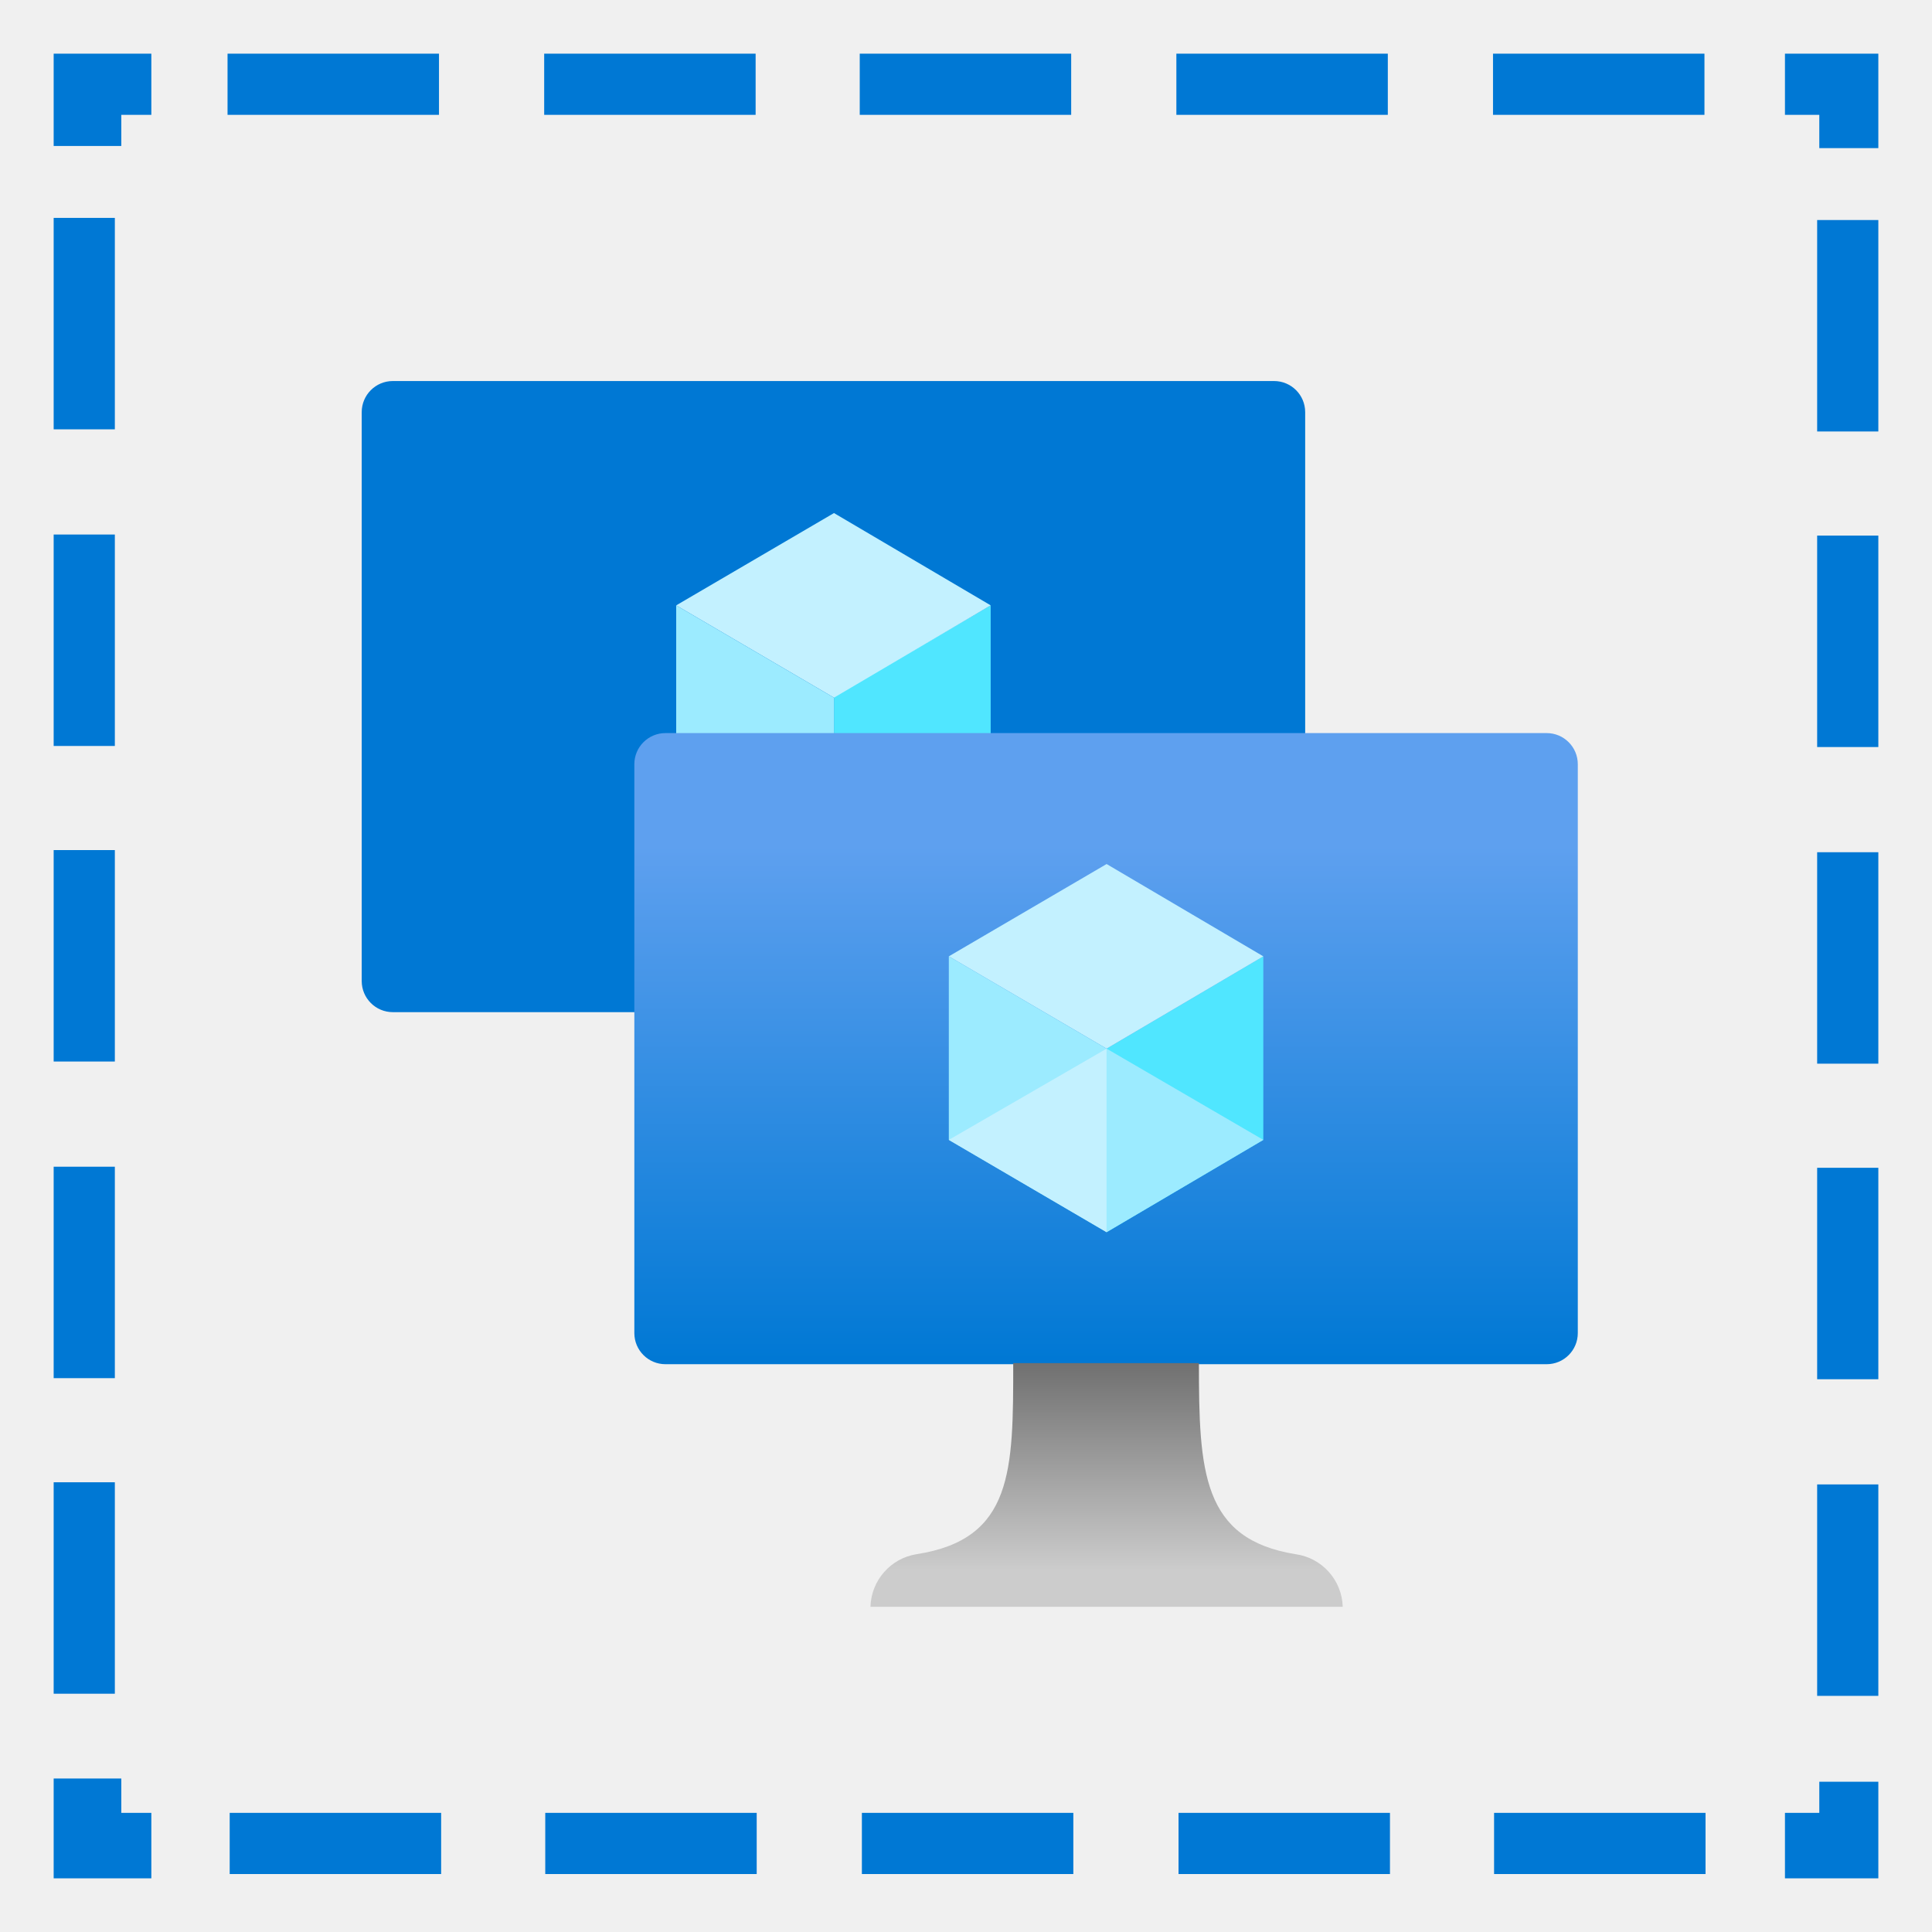
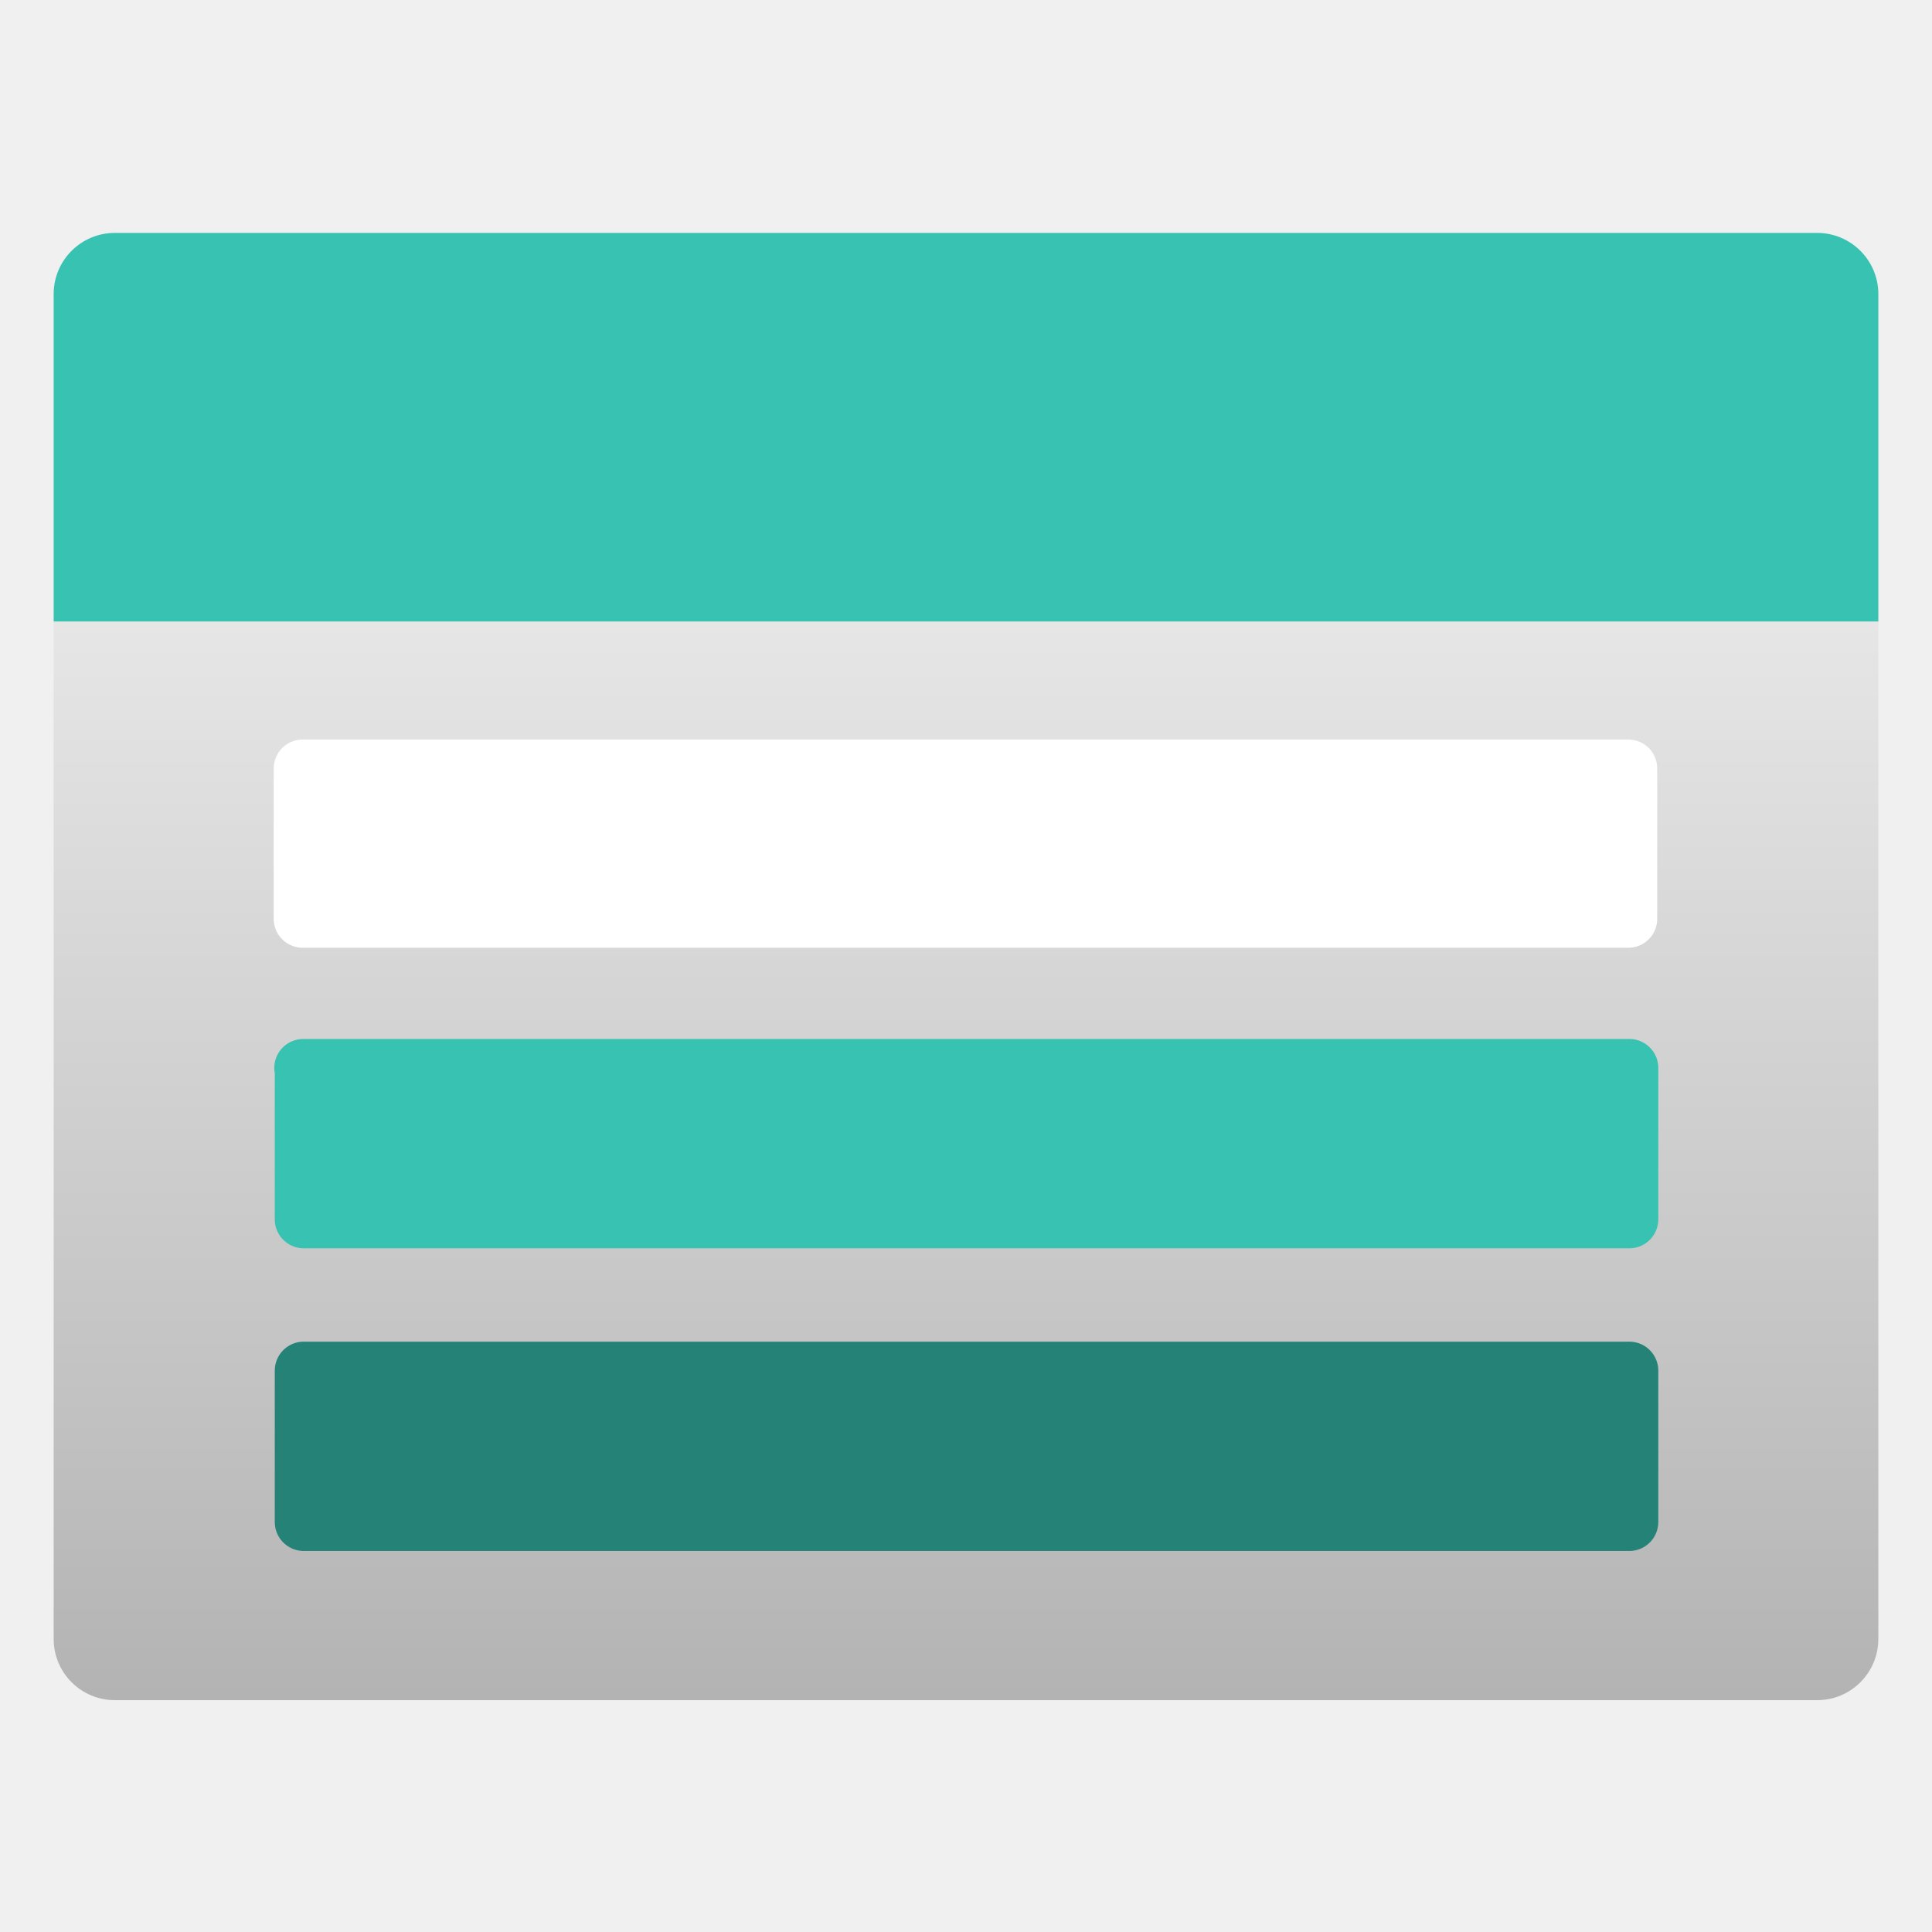
<svg xmlns="http://www.w3.org/2000/svg" viewBox="0 0 18 18" class="msportalfx-svg-placeholder" role="presentation" focusable="false">
  <g>
    <defs>
-       <linearGradient id="definition-1" x1="10.31" x2="10.31" y1="12.7" y2="6.83" gradientUnits="userSpaceOnUse">
-         <stop offset="0" stop-color="#0078d4" />
-         <stop offset=".82" stop-color="#5ea0ef" />
-       </linearGradient>
-       <linearGradient id="definition-2" x1="10.31" x2="10.31" y1="14.97" y2="12.7" gradientUnits="userSpaceOnUse">
-         <stop offset=".15" stop-color="#ccc" />
-         <stop offset="1" stop-color="#707070" />
+       <linearGradient id="definition-1" x1="9" x2="9" y1="15.83" y2="5.79" gradientUnits="userSpaceOnUse">
+         <stop offset="0" stop-color="#b3b3b3" />
+         <stop offset=".26" stop-color="#c1c1c1" />
+         <stop offset="1" stop-color="#e6e6e6" />
      </linearGradient>
    </defs>
-     <path fill="#0078d4" d="M2.12.5h1.97v.57H2.12zm14.51.57h.32v.31h.55V.5h-.87v.57zM1.41 16.89h-.28v-.32H.5v.93h.91v-.61zm15.54-.29v.29h-.32v.61h.87v-.9h-.55zM1.13 1.36v-.29h.28V.5H.5v.86h.63z" />
-     <rect width="8.79" height="5.88" x="3.37" y="3.55" fill="#0078d4" rx=".29" />
-     <path fill="#50e6ff" d="M9.23 5.64v1.71l-1.46.86V6.49l1.46-.85z" />
-     <path fill="#c3f1ff" d="m9.23 5.64-1.46.86-1.47-.86 1.47-.86 1.46.86z" />
-     <path fill="#9cebff" d="M7.77 6.5v1.71L6.3 7.35V5.64l1.47.86z" />
-     <rect width="8.79" height="5.88" x="5.91" y="6.83" fill="url(#definition-1)" rx=".29" />
-     <path fill="#50e6ff" d="M11.77 8.91v1.71l-1.46.86V9.77l1.46-.86z" />
-     <path fill="#c3f1ff" d="m11.77 8.91-1.46.86-1.47-.86 1.47-.86 1.46.86z" />
-     <path fill="#9cebff" d="M10.31 9.77v1.71l-1.47-.86V8.91l1.47.86z" />
-     <path fill="#c3f1ff" d="m8.84 10.62 1.47-.85v1.71l-1.47-.86z" />
-     <path fill="#9cebff" d="m11.77 10.62-1.46-.85v1.71l1.46-.86z" />
-     <path fill="url(#definition-2)" d="M12.07 14.48c-.87-.14-.9-.77-.9-1.78H9.44c0 1 0 1.64-.9 1.78a.51.51 0 0 0-.43.49h4.4a.51.51 0 0 0-.44-.49z" />
-     <path fill="#0078d4" d="M5.07.5h1.97v.57H5.07zm2.94 0h1.97v.57H8.01zm2.95 0h1.97v.57h-1.97zm2.95 0h1.97v.57h-1.97zM2.14 16.89h1.97v.57H2.14zm2.94 0h1.97v.57H5.08zm2.95 0H10v.57H8.03zm2.95 0h1.97v.57h-1.97zm2.94 0h1.97v.57h-1.97zm3.01-14.84h.57v1.97h-.57zm0 2.94h.57v1.97h-.57zm0 2.95h.57v1.97h-.57zm0 2.94h.57v1.97h-.57zm0 2.95h.57v1.97h-.57zM.5 2.03h.57V4H.5zm0 2.95h.57v1.97H.5zm0 2.94h.57v1.97H.5zm0 2.95h.57v1.97H.5zm0 2.94h.57v1.97H.5z" />
+     <path fill="url(#definition-1)" d="M.5 5.79h17v9.48a.57.57 0 0 1-.57.57H1.07a.57.57 0 0 1-.57-.57V5.79z" />
+     <path fill="#37c2b1" d="M1.07 2.17h15.86a.57.57 0 0 1 .57.57v3.05H.5V2.73a.57.57 0 0 1 .57-.56z" />
+     <path d="M2.81 6.89h12.37a.27.27 0 0 1 .26.27v1.4a.27.27 0 0 1-.26.27H2.81a.27.27 0 0 1-.26-.27v-1.4a.27.27 0 0 1 .26-.27z" class="msportalfx-svg-c01" />
+     <path fill="#37c2b1" d="M2.82 9.68h12.37a.27.27 0 0 1 .26.27v1.41a.27.27 0 0 1-.26.27H2.82a.27.27 0 0 1-.26-.27V10a.27.27 0 0 1 .26-.32z" />
+     <path fill="#258277" d="M2.82 12.5h12.37a.27.27 0 0 1 .26.27v1.41a.27.27 0 0 1-.26.27H2.82a.27.27 0 0 1-.26-.27v-1.41a.27.27 0 0 1 .26-.27z" />
  </g>
  <style>.msportalfx-svg-c01{fill:#fff}.msportalfx-svg-c02{fill:#e5e5e5}.msportalfx-svg-c03{fill:#a0a1a2}.msportalfx-svg-c04{fill:#7a7a7a}.msportalfx-svg-c05{fill:#3e3e3e}.msportalfx-svg-c06{fill:#1e1e1e}.msportalfx-svg-c07{fill:#0f0f0f}.msportalfx-svg-c08{fill:#ba141a}.msportalfx-svg-c09{fill:#dd5900}.msportalfx-svg-c10{fill:#ff8c00}.msportalfx-svg-c11{fill:#fcd116}.msportalfx-svg-c12{fill:#fee087}.msportalfx-svg-c13{fill:#b8d432}.msportalfx-svg-c14,.msportalfx-svg-c32{fill:#57a300}.msportalfx-svg-c15{fill:#59b4d9}.msportalfx-svg-c16{fill:#3999c6}.msportalfx-svg-c17{fill:#804998}.msportalfx-svg-c18{fill:#ec008c}.msportalfx-svg-c19{fill:#0072c6}.msportalfx-svg-c20{fill:#68217a}.msportalfx-svg-c21{fill:#00188f}.msportalfx-svg-c22{fill:#e81123}.fxs-mode-light .msportalfx-svg-c22{fill:#a4262c}.msportalfx-svg-c23{fill:#cae3f3}.msportalfx-svg-c24{fill:#59aed3}.msportalfx-svg-c25{fill:#4c3b12}.msportalfx-svg-c26{fill:#be9555}.msportalfx-svg-c27{fill:#4f4d52}.msportalfx-svg-c28{fill:#ef6f59}.msportalfx-svg-c29{fill:#f7cb64}.msportalfx-svg-c30{fill:#fdd8db}.msportalfx-svg-c31{fill:#f6ffec}.msportalfx-svg-c33{fill:#8a2da5}.msportalfx-svg-c34{fill:#e00b1c}.msportalfx-svg-c35{fill:#015cda}.msportalfx-svg-c36{fill:#5db300}.msportalfx-svg-c97{fill:#ffb900}.msportalfx-svg-c98{fill:#00a4ef}.msportalfx-svg-c99{fill:#f25022}.msportalfx-inverted-theme .msportalfx-svg-c05,.fxs-theme-dark .msportalfx-svg-c05{fill:#777}.msportalfx-inverted-theme .msportalfx-svg-c07,.fxs-theme-dark .msportalfx-svg-c07{fill:#f2f2f2}.msportalfx-svg-palette-white{fill:#fff}.msportalfx-svg-palette-blue{fill:#015cda}.msportalfx-svg-palette-black{fill:#1e1e1e}.msportalfx-svg-palette-green{fill:#57a300}.msportalfx-svg-palette-gray{fill:#a0a1a2}.msportalfx-svg-palette-inherit{fill:inherit}.msportalfx-svg-badge{position:absolute;left:0;bottom:0;min-height:10px;min-width:10px}.fxc-menu-icon&gt;.msportalfx-svg-badge{left:-2px;bottom:-2px;min-height:8px;min-width:8px}.msportalfx-svg-disabled{filter:grayscale(100%)}.msportalfx-svg-loading-square{animation:ProgressFlagAnimation 1.45s infinite ease-in-out;transform-origin:50%}.msportalfx-svg-loading-square:nth-child(1){animation-delay:0s}.msportalfx-svg-loading-square:nth-child(2){animation-delay:.2s}.msportalfx-svg-loading-square:nth-child(3){animation-delay:.4s}@keyframes ProgressFlagAnimation{0%{transform:scale(1);opacity:.3}36.1%{transform:scale(1.06);opacity:1}50%{transform:scale(1.06);opacity:1}86.1%{transform:scale(1);opacity:.3}}.msportalfx-svg-flip-horizontal&gt;svg,svg.msportalfx-svg-flip-horizontal{transform:scaleX(-1)}.msportalfx-svg-fabric-rotate360{animation:ImageRotation 1.3s cubic-bezier(.53,.21,.29,.67) infinite}@keyframes ImageRotation{0%{transform:rotate(-45deg)}100%{transform:rotate(315deg)}}.fxs-svg-number .msportalfx-font-bold{font-size:10px;fill:#0065ad}.fxs-svg-number .fxs-svg-circle{stroke-width:0%;fill:#0078d4}.fxs-svg-number .fxs-svg-text{fill:#fff;font-size:10px}.fxs-svg-number.msportalfx-svg-disabled{filter:grayscale(0%)}.fxs-svg-number.msportalfx-svg-disabled .fxs-svg-circle{fill:#fff;stroke-width:1px;stroke:#949494}.fxs-svg-number.msportalfx-svg-disabled .fxs-svg-text{fill:#949494}.fxs-theme-dark .fxs-svg-number .fxs-svg-text{fill:#0f0f0f}.fxs-theme-dark .fxs-svg-number .fxs-svg-circle{stroke-width:0%;fill:#0078d4}.fxs-theme-dark .fxs-svg-number.msportalfx-svg-disabled .fxs-svg-circle{fill:#0f0f0f;stroke-width:1px;stroke:#949494}.fxs-theme-dark .fxs-svg-number.msportalfx-svg-disabled .fxs-svg-text{fill:#949494}</style>
</svg>
